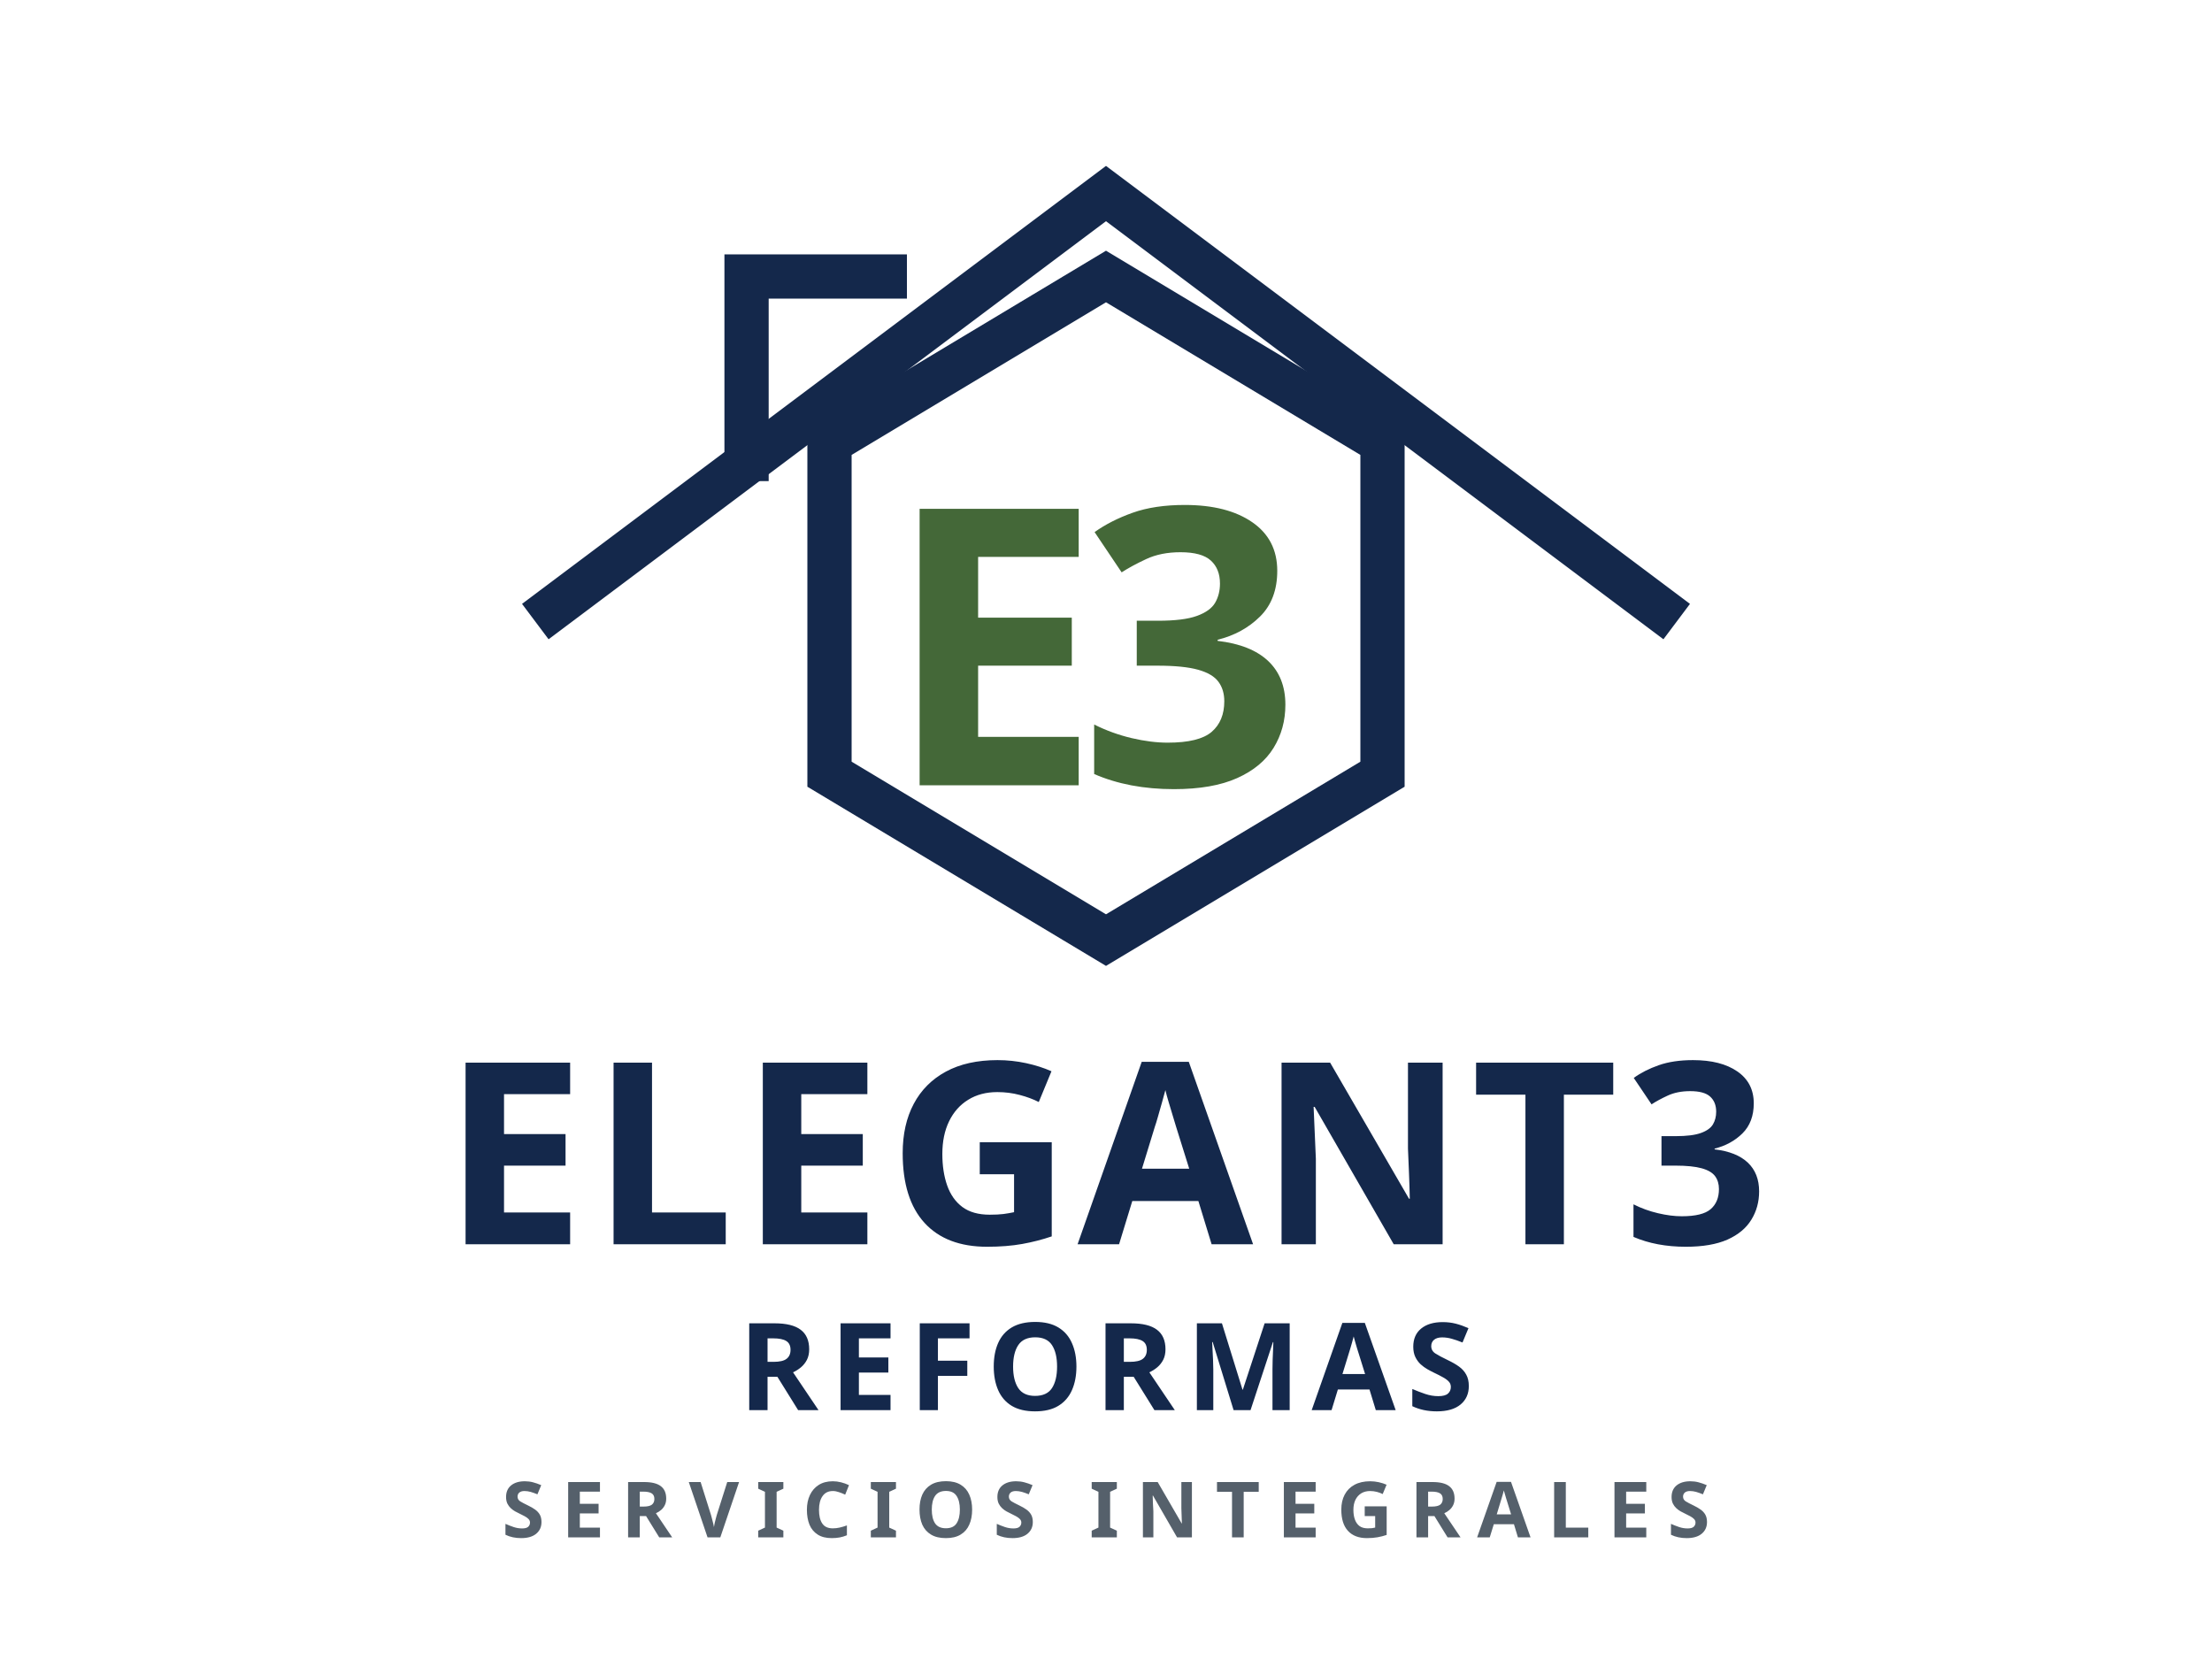
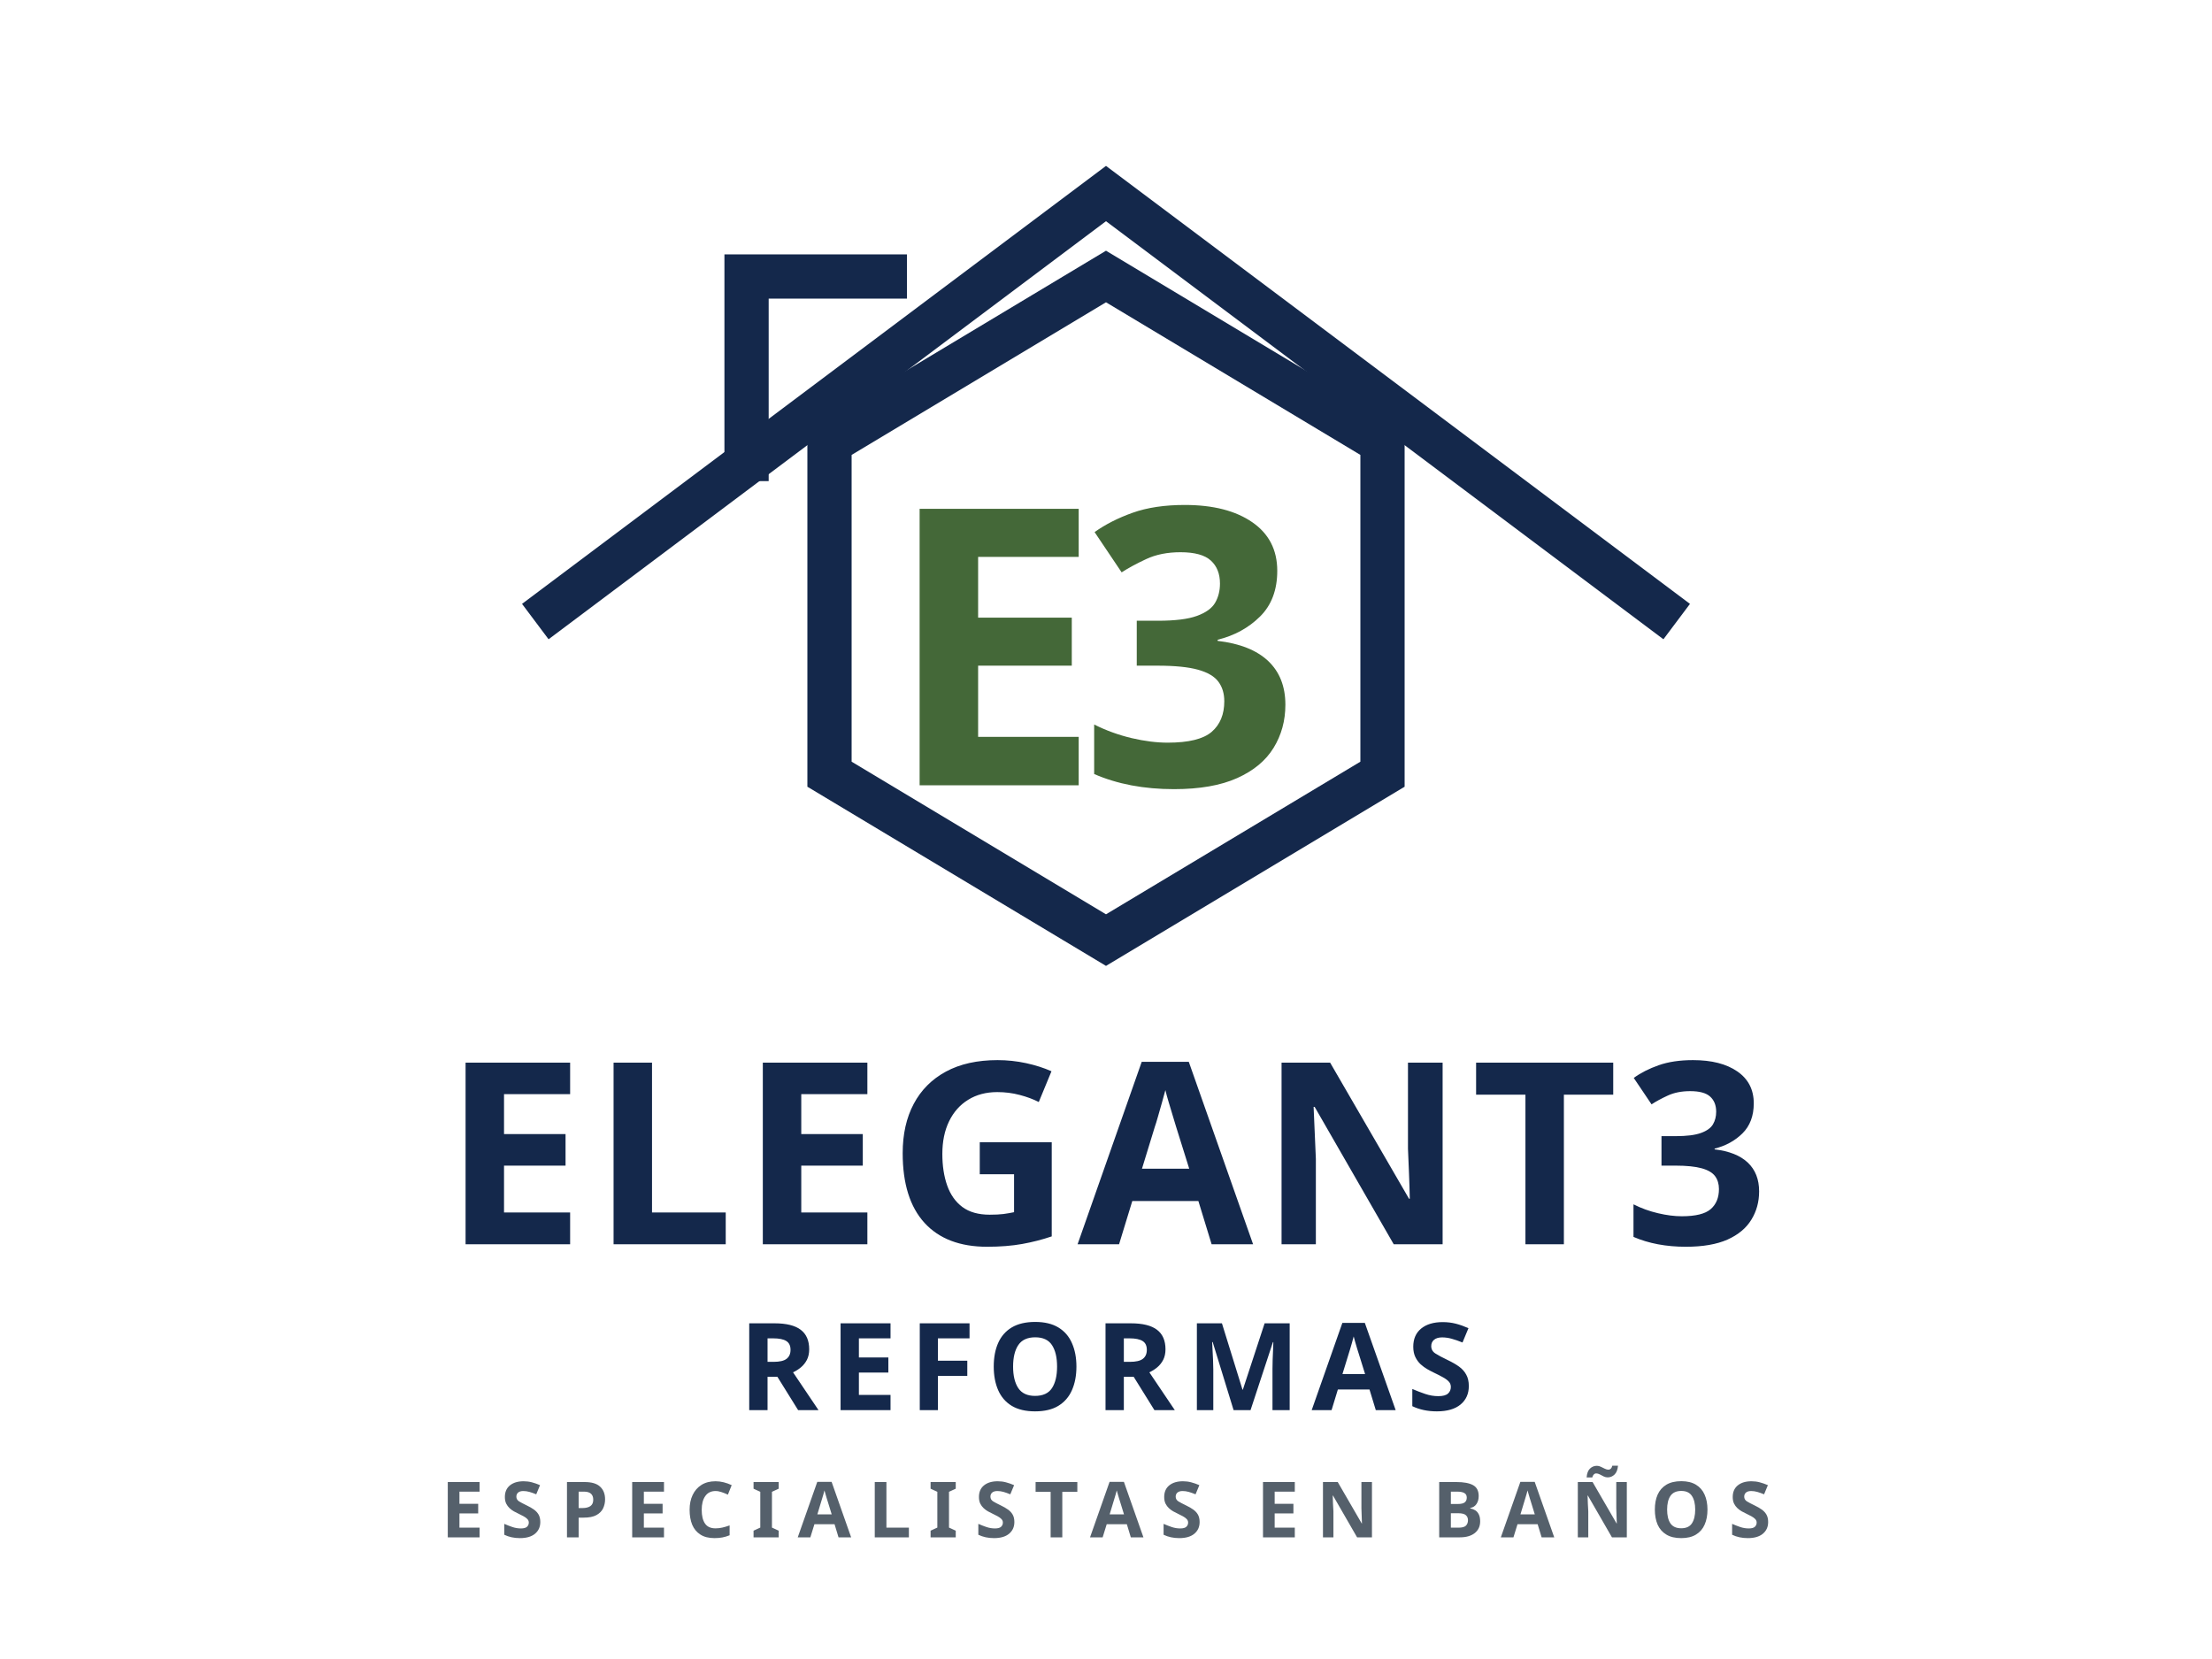
<svg xmlns="http://www.w3.org/2000/svg" viewBox="0 0 400 300" width="100%" height="100%">
  <defs>
    <style>
      .roof { fill: none; stroke: #14284B; stroke-width: 8; stroke-linecap: square; stroke-linejoin: miter; }
      .hexagon { fill: none; stroke: #14284B; stroke-width: 8; stroke-linejoin: miter; }
      .e3 { fill: #446838; font-family: 'Oswald', sans-serif; font-weight: 700; font-size: 70px; letter-spacing: -4px; }
      .title { fill: #14284B; font-family: 'Oswald', sans-serif; font-weight: 700; font-size: 46px; letter-spacing: 1px; }
      .subtitle { fill: #14284B; font-family: 'IBM Plex Sans', sans-serif; font-weight: 700; font-size: 22px; letter-spacing: 2px; }
      .subsubtitle { fill: #55606B; font-family: 'IBM Plex Sans', sans-serif; font-weight: 600; font-size: 14px; letter-spacing: 3px; }
    </style>
  </defs>
  <g transform="translate(0, -10)">
    <polyline class="roof" points="100,120 200,45 300,120" />
    <polyline class="roof" points="135,93 135,60 160,60" />
    <polygon class="hexagon" points="200,60 250,90 250,150 200,180 150,150 150,90" />
    <text x="160" y="152" class="e3">E3</text>
  </g>
  <text x="200" y="225" text-anchor="middle" class="title">ELEGANT3</text>
  <text x="200" y="255" text-anchor="middle" class="subtitle">REFORMAS</text>
-   <text x="200" y="278" text-anchor="middle" class="subsubtitle">SERVICIOS INTEGRALES</text>
+   <text x="200" y="278" text-anchor="middle" class="subsubtitle">ESPECIALISTAS EN BAÑOS</text>
</svg>
